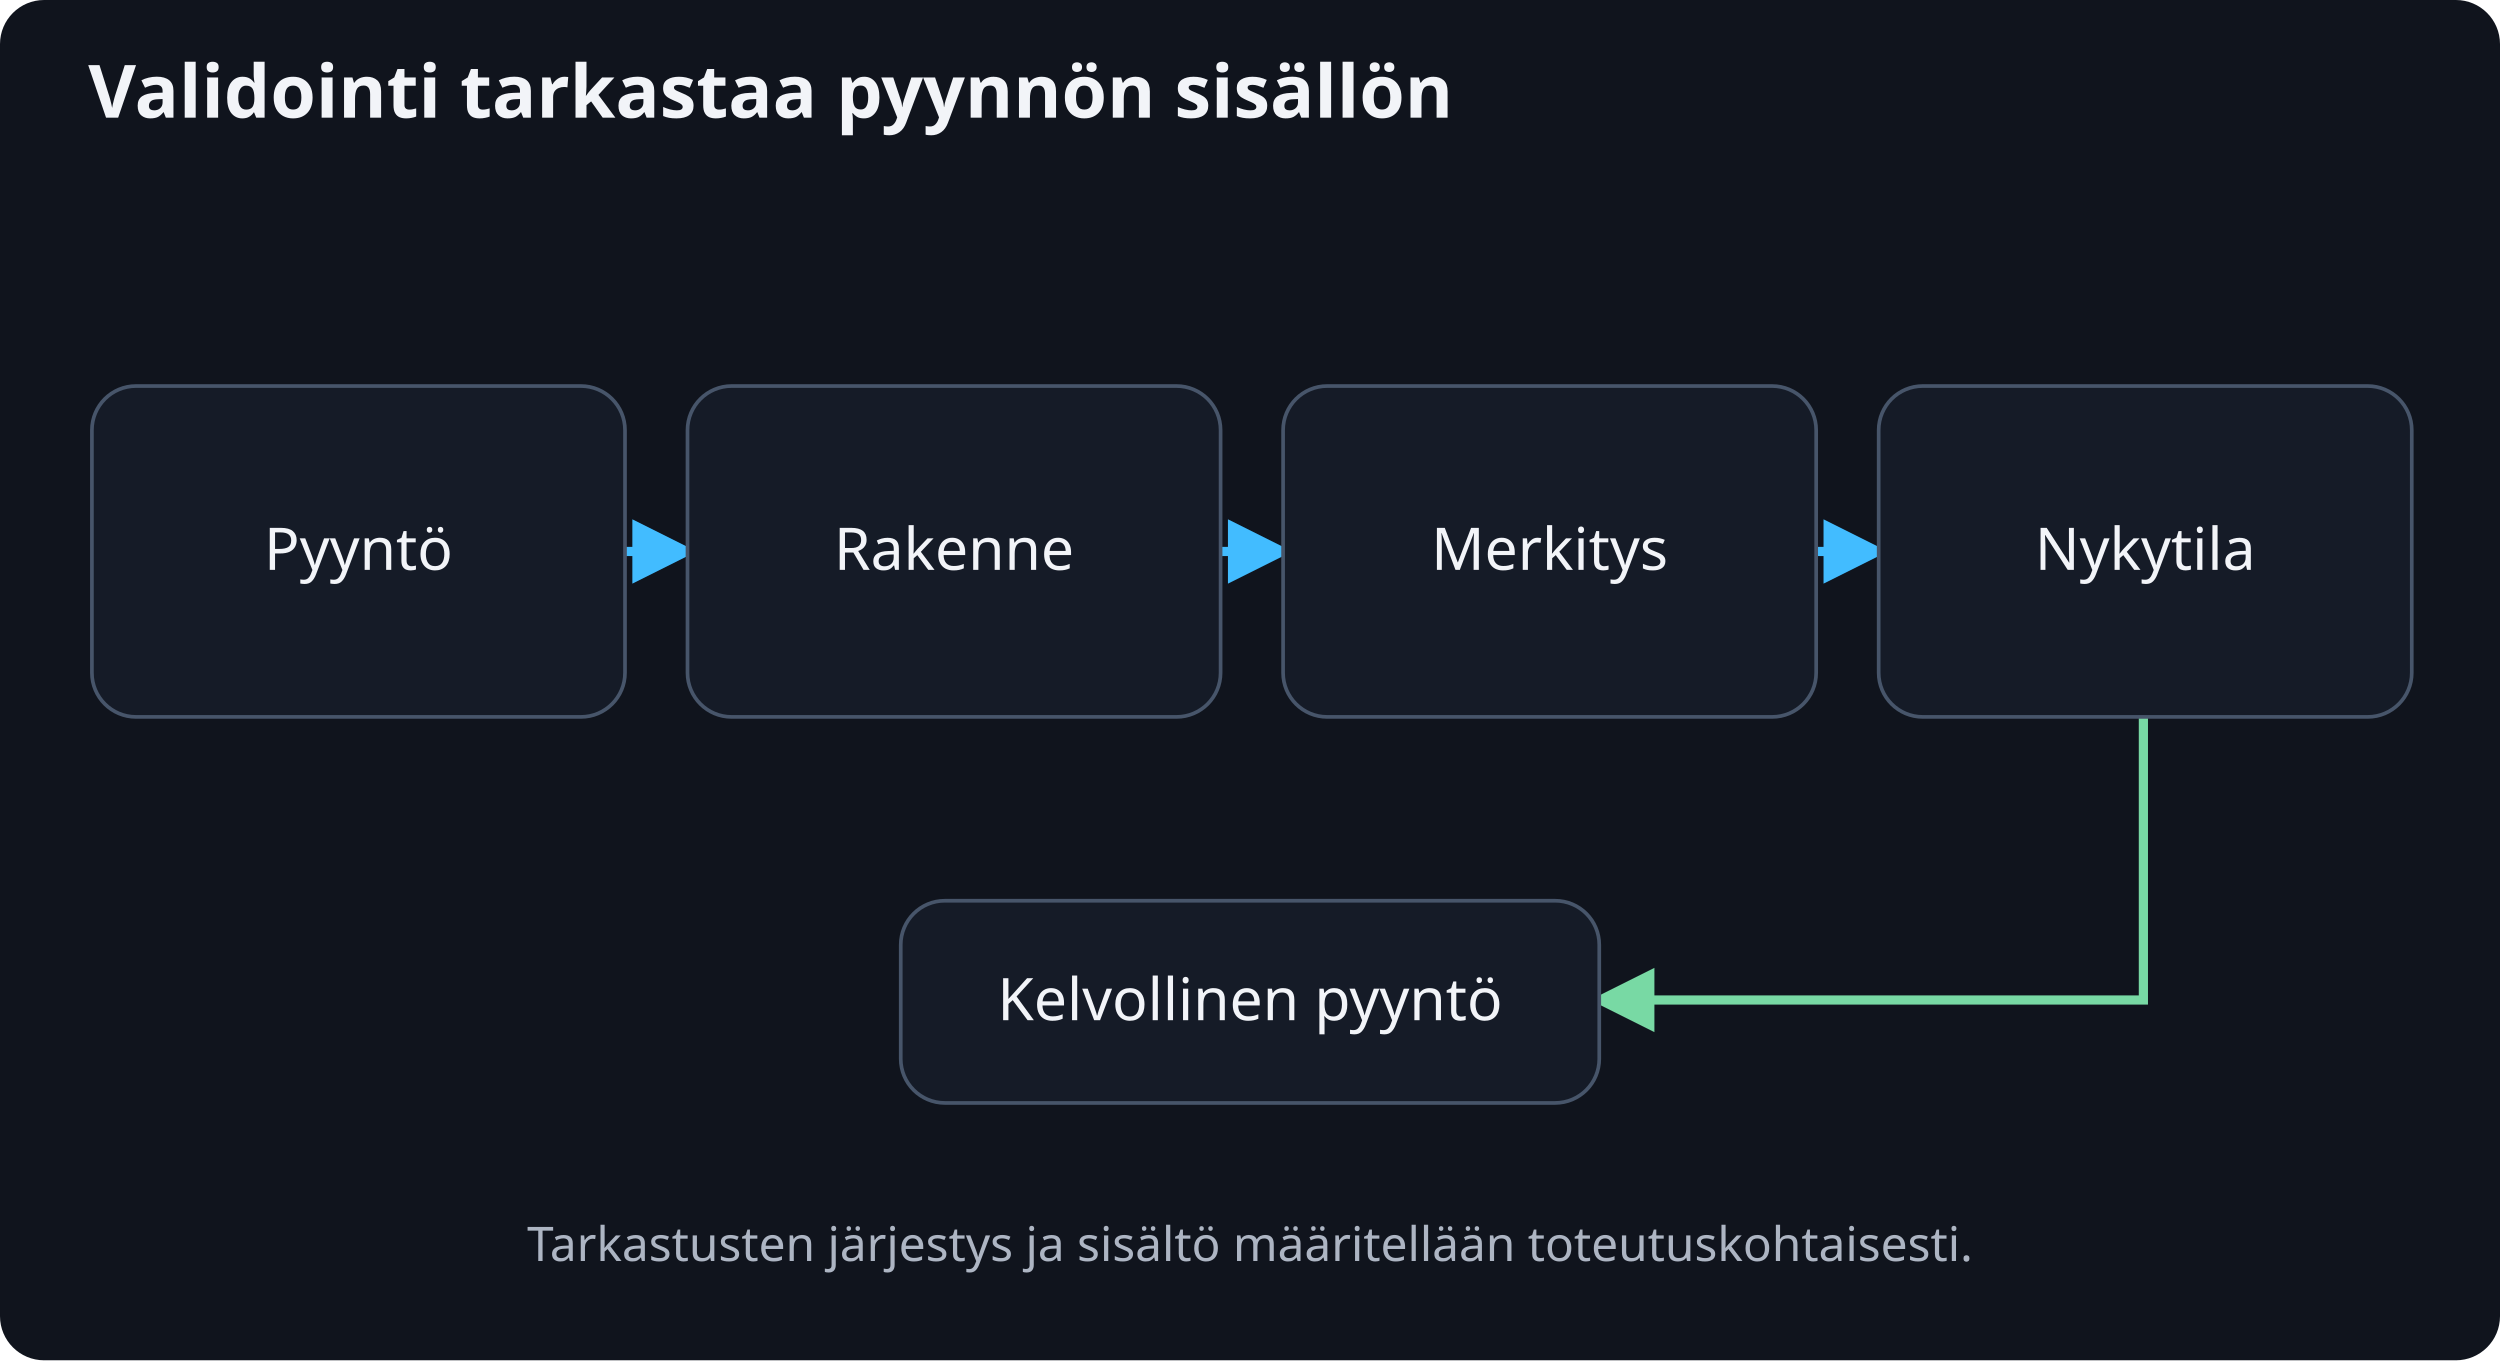
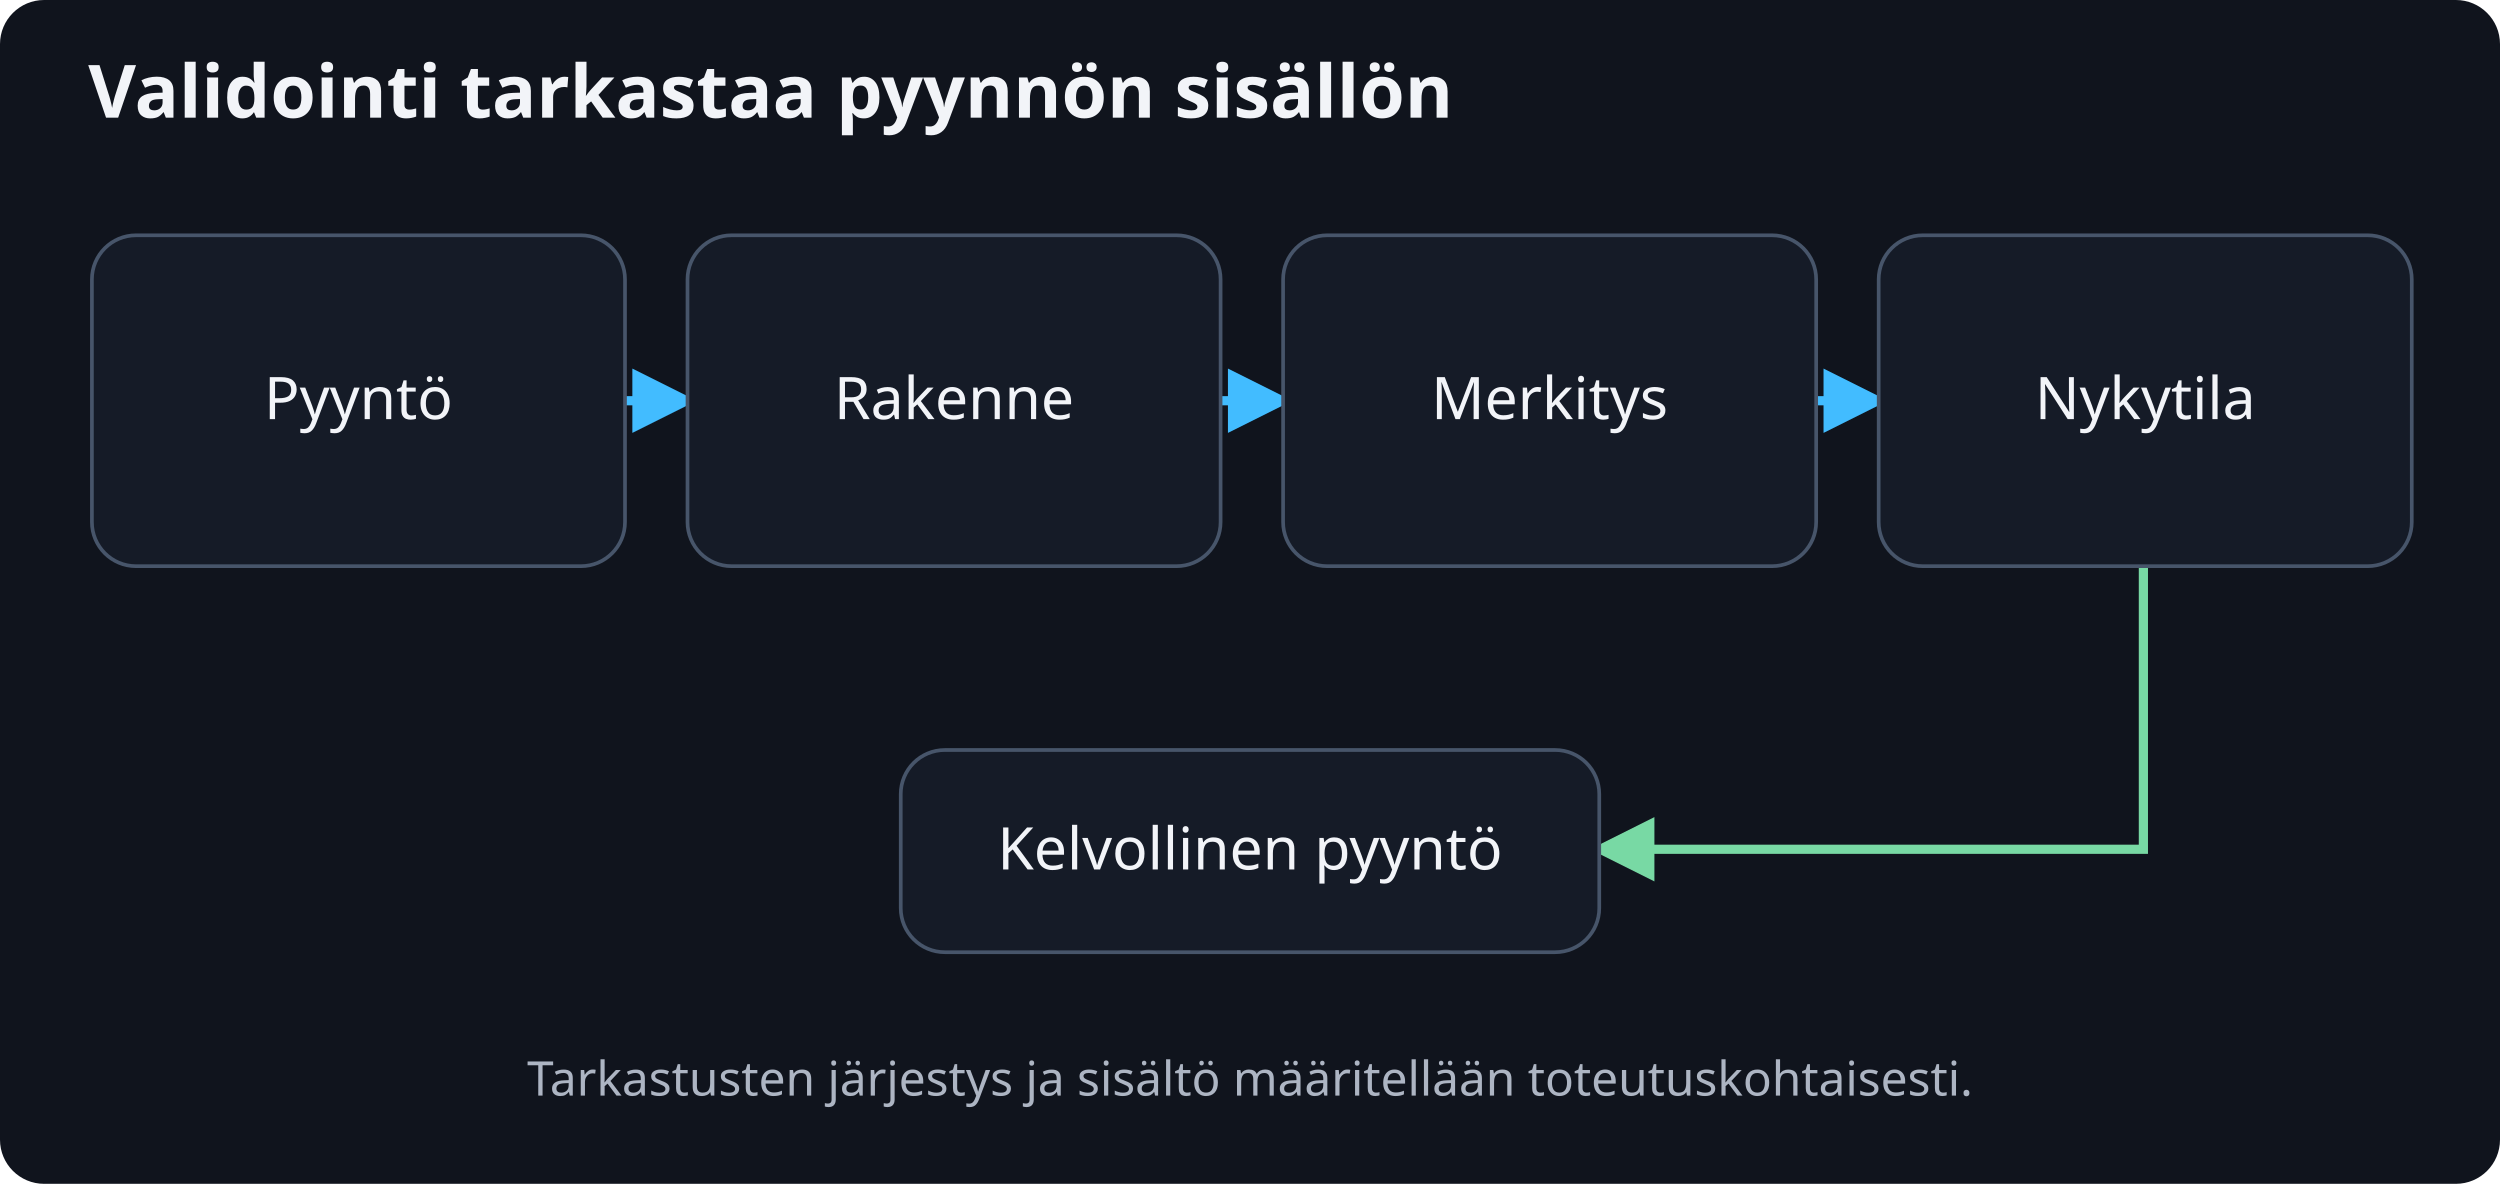
- <svg xmlns="http://www.w3.org/2000/svg" viewBox="0 0 680 370" role="img">
+ <svg xmlns="http://www.w3.org/2000/svg" viewBox="0 0 680 322" role="img">
  <defs>
    <marker id="blue" markerWidth="7" markerHeight="7" refX="6" refY="3.5" orient="auto-start-reverse">
      <path d="M0 0L7 3.5L0 7Z" fill="#42bcff" />
    </marker>
    <marker id="pink" markerWidth="7" markerHeight="7" refX="6" refY="3.5" orient="auto-start-reverse">
      <path d="M0 0L7 3.5L0 7Z" fill="#f451af" />
    </marker>
    <marker id="orange" markerWidth="7" markerHeight="7" refX="6" refY="3.5" orient="auto-start-reverse">
      <path d="M0 0L7 3.5L0 7Z" fill="#ffae63" />
    </marker>
    <marker id="green" markerWidth="7" markerHeight="7" refX="6" refY="3.5" orient="auto-start-reverse">
      <path d="M0 0L7 3.5L0 7Z" fill="#78d9a4" />
    </marker>
  </defs>
-   <rect width="680" height="370" rx="12" fill="#10141d" />
+   <rect width="680" height="322" rx="12" fill="#10141d" />
  <g font-family="system-ui,sans-serif">
    <text x="24" y="32" font-size="20" font-weight="700" fill="#f2f4f8">Validointi tarkastaa pyynnön sisällön</text>
-     <path d="M170 150H187" fill="none" stroke="#42bcff" stroke-width="2.5" marker-end="url(#blue)" />
-     <path d="M332 150H349" fill="none" stroke="#42bcff" stroke-width="2.5" marker-end="url(#blue)" />
-     <path d="M494 150H511" fill="none" stroke="#42bcff" stroke-width="2.5" marker-end="url(#blue)" />
-     <path d="M583 195V272H435" fill="none" stroke="#78d9a4" stroke-width="2.5" marker-end="url(#green)" />
-     <rect x="25" y="105" width="145" height="90" rx="12" fill="#151b27" stroke="#47556a" />
-     <text x="97.5" y="155" text-anchor="middle" font-size="16" fill="#f2f4f8">
+     <path transform="translate(0 -41)" d="M170 150H187" fill="none" stroke="#42bcff" stroke-width="2.5" marker-end="url(#blue)" />
+     <path transform="translate(0 -41)" d="M332 150H349" fill="none" stroke="#42bcff" stroke-width="2.5" marker-end="url(#blue)" />
+     <path transform="translate(0 -41)" d="M494 150H511" fill="none" stroke="#42bcff" stroke-width="2.5" marker-end="url(#blue)" />
+     <path transform="translate(0 -41)" d="M583 195V272H435" fill="none" stroke="#78d9a4" stroke-width="2.5" marker-end="url(#green)" />
+     <rect transform="translate(0 -41)" x="25" y="105" width="145" height="90" rx="12" fill="#151b27" stroke="#47556a" />
+     <text transform="translate(0 -41)" x="97.5" y="155" text-anchor="middle" font-size="16" fill="#f2f4f8">
      <tspan x="97.5" dy="0">Pyyntö</tspan>
    </text>
-     <rect x="187" y="105" width="145" height="90" rx="12" fill="#151b27" stroke="#47556a" />
-     <text x="259.5" y="155" text-anchor="middle" font-size="16" fill="#f2f4f8">
+     <rect transform="translate(0 -41)" x="187" y="105" width="145" height="90" rx="12" fill="#151b27" stroke="#47556a" />
+     <text transform="translate(0 -41)" x="259.5" y="155" text-anchor="middle" font-size="16" fill="#f2f4f8">
      <tspan x="259.5" dy="0">Rakenne</tspan>
    </text>
-     <rect x="349" y="105" width="145" height="90" rx="12" fill="#151b27" stroke="#47556a" />
-     <text x="421.5" y="155" text-anchor="middle" font-size="16" fill="#f2f4f8">
+     <rect transform="translate(0 -41)" x="349" y="105" width="145" height="90" rx="12" fill="#151b27" stroke="#47556a" />
+     <text transform="translate(0 -41)" x="421.5" y="155" text-anchor="middle" font-size="16" fill="#f2f4f8">
      <tspan x="421.5" dy="0">Merkitys</tspan>
    </text>
-     <rect x="511" y="105" width="145" height="90" rx="12" fill="#151b27" stroke="#47556a" />
-     <text x="583.5" y="155" text-anchor="middle" font-size="16" fill="#f2f4f8">
+     <rect transform="translate(0 -41)" x="511" y="105" width="145" height="90" rx="12" fill="#151b27" stroke="#47556a" />
+     <text transform="translate(0 -41)" x="583.5" y="155" text-anchor="middle" font-size="16" fill="#f2f4f8">
      <tspan x="583.5" dy="0">Nykytila</tspan>
    </text>
-     <rect x="245" y="245" width="190" height="55" rx="12" fill="#151b27" stroke="#47556a" />
-     <text x="340" y="277.5" text-anchor="middle" font-size="16" fill="#f2f4f8">
+     <rect transform="translate(0 -41)" x="245" y="245" width="190" height="55" rx="12" fill="#151b27" stroke="#47556a" />
+     <text transform="translate(0 -41)" x="340" y="277.5" text-anchor="middle" font-size="16" fill="#f2f4f8">
      <tspan x="340" dy="0">Kelvollinen pyyntö</tspan>
    </text>
-     <text x="340" y="343" text-anchor="middle" font-size="13" fill="#adb5c3">
+     <text transform="translate(0 -45)" x="340" y="343" text-anchor="middle" font-size="13" fill="#adb5c3">
      <tspan x="340" dy="0">Tarkastusten järjestys ja sisältö määritellään toteutuskohtaisesti.</tspan>
    </text>
  </g>
</svg>
